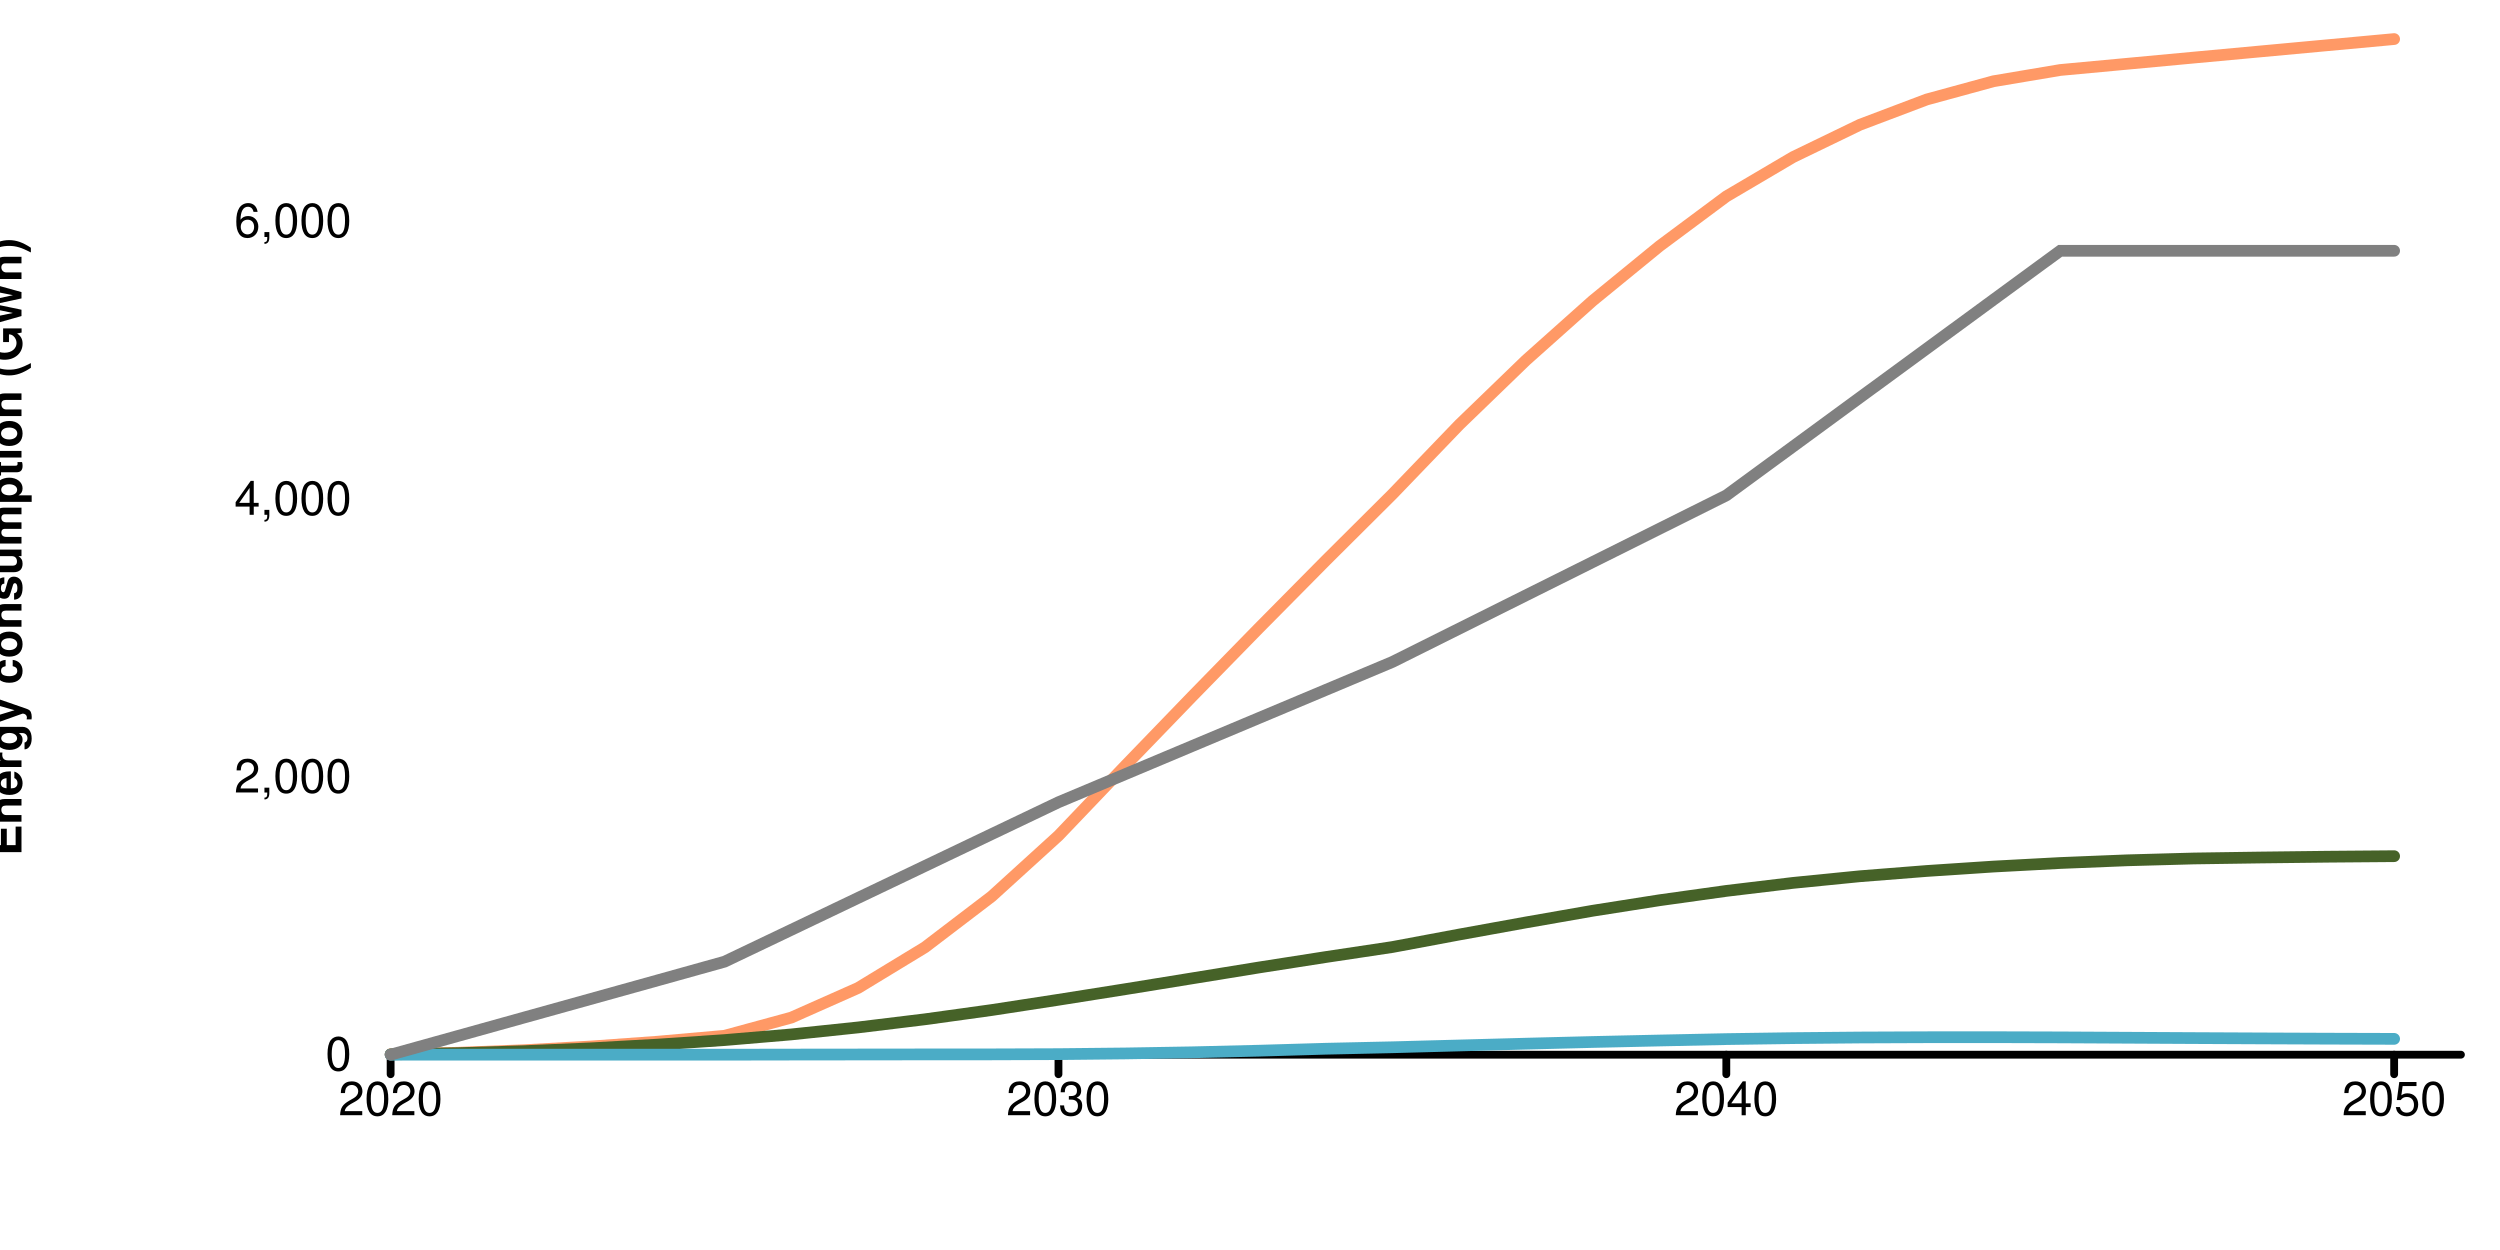
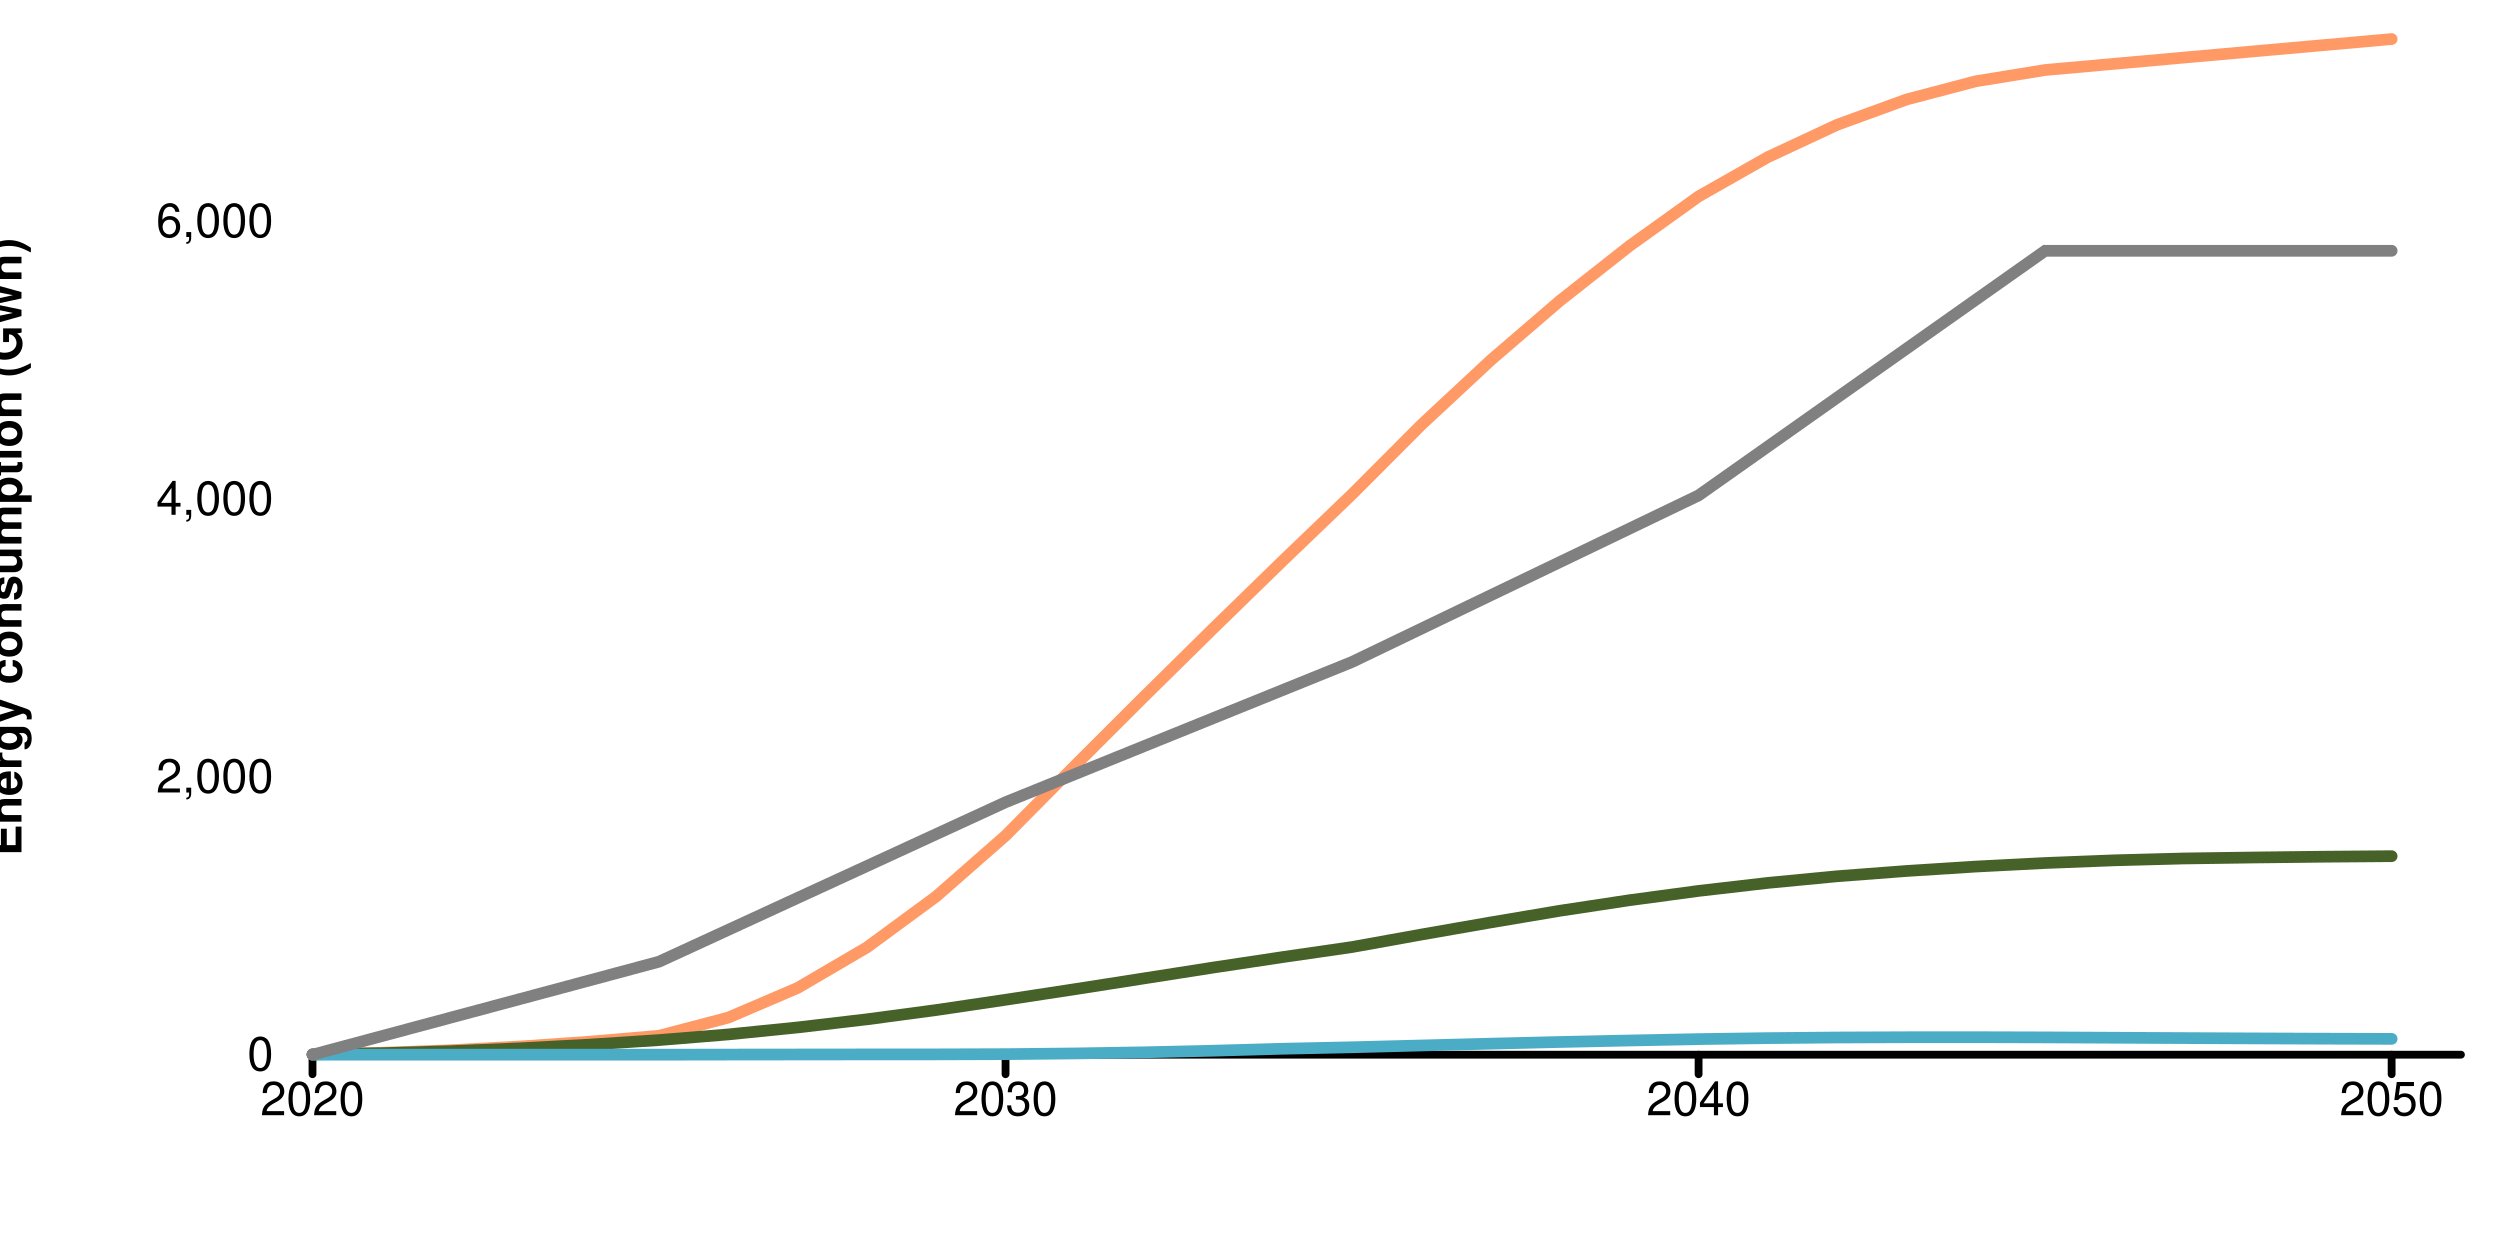
<svg xmlns="http://www.w3.org/2000/svg" width="640" height="320" viewBox="0 0 640 320" style="overflow:display" preserveAspectRatio="xMinYMin meet" overflow="visible">
  <defs>
    <style>
	.data-series path.line { fill-opacity: 0; }
	.data-series path.line.dotted { stroke-dasharray: 12 20 }
	.data-series circle { display: none; }
	.data-series:hover path.line, .data-series.on path.line { stroke-width: 5; }
	.data-series:hover circle, .data-series.on circle { display: inline; }
	.data-series circle:hover, .data-series circle.on { r: 6px!important; fill: black; }
	.grid { font-family: "Helvetica Neue",Helvetica,Arial,"Lucida Grande",sans-serif; }
	.grid line { stroke: rgb(0,0,0); stroke-width: 2; stroke-linecap: round; }
	.grid.grid-x text { text-anchor: middle; dominant-baseline: hanging; transform: translateY(10px); }
	.grid.grid-y text { text-anchor: end; dominant-baseline: middle; transform: translateX(-10px); }
	</style>
  </defs>
  <g class="grid grid-y">
-     <line x1="100" y1="270" x2="630" y2="270" data-left="100" />
-     <text x="100" y="270" text-anchor="end">0</text>
-     <text x="100" y="198.886" text-anchor="end">2,000</text>
-     <text x="100" y="127.771" text-anchor="end">4,000</text>
-     <text x="100" y="56.657" text-anchor="end">6,000</text>
+     <line x1="80" y1="270" x2="630" y2="270" data-left="80" />
+     <text x="80" y="270" text-anchor="end">0</text>
+     <text x="80" y="198.886" text-anchor="end">2,000</text>
+     <text x="80" y="127.771" text-anchor="end">4,000</text>
+     <text x="80" y="56.657" text-anchor="end">6,000</text>
    <text style="text-anchor:middle;dominant-baseline:hanging;font-weight:bold;transform: translateY(140px) rotate(-90deg);">Energy consumption (GWh)</text>
  </g>
  <g class="grid grid-x">
-     <line class="tick" x1="100" y1="270" x2="100" y2="275" />
-     <text x="100" y="270" text-anchor="middle">2020</text>
-     <line class="tick" x1="270.968" y1="270" x2="270.968" y2="275" />
-     <text x="270.968" y="270" text-anchor="middle">2030</text>
-     <line class="tick" x1="441.935" y1="270" x2="441.935" y2="275" />
-     <text x="441.935" y="270" text-anchor="middle">2040</text>
-     <line class="tick" x1="612.903" y1="270" x2="612.903" y2="275" />
-     <text x="612.903" y="270" text-anchor="middle">2050</text>
+     <line class="tick" x1="80" y1="270" x2="80" y2="275" />
+     <text x="80" y="270" text-anchor="middle">2020</text>
+     <line class="tick" x1="257.419" y1="270" x2="257.419" y2="275" />
+     <text x="257.419" y="270" text-anchor="middle">2030</text>
+     <line class="tick" x1="434.839" y1="270" x2="434.839" y2="275" />
+     <text x="434.839" y="270" text-anchor="middle">2040</text>
+     <line class="tick" x1="612.258" y1="270" x2="612.258" y2="275" />
+     <text x="612.258" y="270" text-anchor="middle">2050</text>
    <text style="text-anchor:middle;dominant-baseline:hanging;font-weight:bold;transform: translateY(140px) rotate(-90deg);" />
  </g>
  <g data-scenario="electric-hgvs" class="data-series">
-     <path d="M 100.00,269.90L 117.10,269.51L 134.19,268.85L 151.29,267.90L 168.39,266.67L 185.48,265.16L 202.58,260.50L 219.68,252.91L 236.77,242.52L 253.87,229.48L 270.97,213.93L 288.06,196.03L 305.16,178.32L 322.26,160.82L 339.35,143.55L 356.45,126.53L 373.55,108.75L 390.65,92.23L 407.74,76.98L 424.84,63.00L 441.94,50.28L 459.03,40.21L 476.13,31.94L 493.23,25.47L 510.32,20.80L 527.42,17.92L 544.52,16.33L 561.61,14.74L 578.71,13.16L 595.81,11.58L 612.90,10.00" id="Electric HGVs" class="line" stroke="#FF9966" stroke-width="3" stroke-linecap="round" />
-     <circle cx="100.00" cy="269.90" data-y="2.893" data-x="2020" r="4" fill="#FF9966" />
-     <circle cx="117.10" cy="269.51" data-y="13.697" data-x="2021" r="4" fill="#FF9966" />
-     <circle cx="134.19" cy="268.85" data-y="32.413" data-x="2022" r="4" fill="#FF9966" />
-     <circle cx="151.29" cy="267.90" data-y="59.040" data-x="2023" r="4" fill="#FF9966" />
-     <circle cx="168.39" cy="266.67" data-y="93.579" data-x="2024" r="4" fill="#FF9966" />
-     <circle cx="185.48" cy="265.16" data-y="136.029" data-x="2025" r="4" fill="#FF9966" />
-     <circle cx="202.58" cy="260.50" data-y="267.186" data-x="2026" r="4" fill="#FF9966" />
-     <circle cx="219.68" cy="252.91" data-y="480.723" data-x="2027" r="4" fill="#FF9966" />
-     <circle cx="236.77" cy="242.52" data-y="772.769" data-x="2028" r="4" fill="#FF9966" />
-     <circle cx="253.87" cy="229.48" data-y="1139.449" data-x="2029" r="4" fill="#FF9966" />
-     <circle cx="270.97" cy="213.93" data-y="1576.890" data-x="2030" r="4" fill="#FF9966" />
-     <circle cx="288.06" cy="196.03" data-y="2080.393" data-x="2031" r="4" fill="#FF9966" />
-     <circle cx="305.16" cy="178.32" data-y="2578.449" data-x="2032" r="4" fill="#FF9966" />
-     <circle cx="322.26" cy="160.82" data-y="3070.554" data-x="2033" r="4" fill="#FF9966" />
-     <circle cx="339.35" cy="143.55" data-y="3556.201" data-x="2034" r="4" fill="#FF9966" />
-     <circle cx="356.45" cy="126.53" data-y="4034.880" data-x="2035" r="4" fill="#FF9966" />
-     <circle cx="373.55" cy="108.75" data-y="4534.961" data-x="2036" r="4" fill="#FF9966" />
-     <circle cx="390.65" cy="92.23" data-y="4999.469" data-x="2037" r="4" fill="#FF9966" />
-     <circle cx="407.74" cy="76.98" data-y="5428.380" data-x="2038" r="4" fill="#FF9966" />
-     <circle cx="424.84" cy="63.00" data-y="5821.676" data-x="2039" r="4" fill="#FF9966" />
-     <circle cx="441.94" cy="50.28" data-y="6179.334" data-x="2040" r="4" fill="#FF9966" />
-     <circle cx="459.03" cy="40.21" data-y="6462.546" data-x="2041" r="4" fill="#FF9966" />
-     <circle cx="476.13" cy="31.94" data-y="6695.143" data-x="2042" r="4" fill="#FF9966" />
-     <circle cx="493.23" cy="25.47" data-y="6877.137" data-x="2043" r="4" fill="#FF9966" />
-     <circle cx="510.32" cy="20.80" data-y="7008.539" data-x="2044" r="4" fill="#FF9966" />
-     <circle cx="527.42" cy="17.92" data-y="7089.361" data-x="2045" r="4" fill="#FF9966" />
-     <circle cx="544.52" cy="16.33" data-y="7134.140" data-x="2046" r="4" fill="#FF9966" />
-     <circle cx="561.61" cy="14.74" data-y="7178.809" data-x="2047" r="4" fill="#FF9966" />
-     <circle cx="578.71" cy="13.16" data-y="7223.370" data-x="2048" r="4" fill="#FF9966" />
-     <circle cx="595.81" cy="11.58" data-y="7267.822" data-x="2049" r="4" fill="#FF9966" />
-     <circle cx="612.90" cy="10.00" data-y="7312.166" data-x="2050" r="4" fill="#FF9966" />
+     <path d="M 80.00,269.90L 97.74,269.51L 115.48,268.85L 133.23,267.90L 150.97,266.67L 168.71,265.16L 186.45,260.50L 204.19,252.91L 221.94,242.52L 239.68,229.48L 257.42,213.93L 275.16,196.03L 292.90,178.32L 310.65,160.82L 328.39,143.55L 346.13,126.53L 363.87,108.75L 381.61,92.23L 399.35,76.98L 417.10,63.00L 434.84,50.28L 452.58,40.21L 470.32,31.94L 488.06,25.47L 505.81,20.80L 523.55,17.92L 541.29,16.33L 559.03,14.74L 576.77,13.16L 594.52,11.58L 612.26,10.00" id="Electric HGVs" class="line" stroke="#FF9966" stroke-width="3" stroke-linecap="round" />
+     <circle cx="80.00" cy="269.90" data-y="2.893" data-x="2020" r="4" fill="#FF9966" />
+     <circle cx="97.74" cy="269.51" data-y="13.697" data-x="2021" r="4" fill="#FF9966" />
+     <circle cx="115.48" cy="268.85" data-y="32.413" data-x="2022" r="4" fill="#FF9966" />
+     <circle cx="133.23" cy="267.90" data-y="59.040" data-x="2023" r="4" fill="#FF9966" />
+     <circle cx="150.97" cy="266.67" data-y="93.579" data-x="2024" r="4" fill="#FF9966" />
+     <circle cx="168.71" cy="265.16" data-y="136.029" data-x="2025" r="4" fill="#FF9966" />
+     <circle cx="186.45" cy="260.50" data-y="267.186" data-x="2026" r="4" fill="#FF9966" />
+     <circle cx="204.19" cy="252.91" data-y="480.723" data-x="2027" r="4" fill="#FF9966" />
+     <circle cx="221.94" cy="242.52" data-y="772.769" data-x="2028" r="4" fill="#FF9966" />
+     <circle cx="239.68" cy="229.48" data-y="1139.449" data-x="2029" r="4" fill="#FF9966" />
+     <circle cx="257.42" cy="213.93" data-y="1576.890" data-x="2030" r="4" fill="#FF9966" />
+     <circle cx="275.16" cy="196.03" data-y="2080.393" data-x="2031" r="4" fill="#FF9966" />
+     <circle cx="292.90" cy="178.32" data-y="2578.449" data-x="2032" r="4" fill="#FF9966" />
+     <circle cx="310.65" cy="160.82" data-y="3070.554" data-x="2033" r="4" fill="#FF9966" />
+     <circle cx="328.39" cy="143.55" data-y="3556.201" data-x="2034" r="4" fill="#FF9966" />
+     <circle cx="346.13" cy="126.53" data-y="4034.880" data-x="2035" r="4" fill="#FF9966" />
+     <circle cx="363.87" cy="108.75" data-y="4534.961" data-x="2036" r="4" fill="#FF9966" />
+     <circle cx="381.61" cy="92.23" data-y="4999.469" data-x="2037" r="4" fill="#FF9966" />
+     <circle cx="399.35" cy="76.98" data-y="5428.380" data-x="2038" r="4" fill="#FF9966" />
+     <circle cx="417.10" cy="63.00" data-y="5821.676" data-x="2039" r="4" fill="#FF9966" />
+     <circle cx="434.84" cy="50.28" data-y="6179.334" data-x="2040" r="4" fill="#FF9966" />
+     <circle cx="452.58" cy="40.21" data-y="6462.546" data-x="2041" r="4" fill="#FF9966" />
+     <circle cx="470.32" cy="31.94" data-y="6695.143" data-x="2042" r="4" fill="#FF9966" />
+     <circle cx="488.06" cy="25.47" data-y="6877.137" data-x="2043" r="4" fill="#FF9966" />
+     <circle cx="505.81" cy="20.80" data-y="7008.539" data-x="2044" r="4" fill="#FF9966" />
+     <circle cx="523.55" cy="17.92" data-y="7089.361" data-x="2045" r="4" fill="#FF9966" />
+     <circle cx="541.29" cy="16.33" data-y="7134.140" data-x="2046" r="4" fill="#FF9966" />
+     <circle cx="559.03" cy="14.74" data-y="7178.809" data-x="2047" r="4" fill="#FF9966" />
+     <circle cx="576.77" cy="13.16" data-y="7223.370" data-x="2048" r="4" fill="#FF9966" />
+     <circle cx="594.52" cy="11.58" data-y="7267.822" data-x="2049" r="4" fill="#FF9966" />
+     <circle cx="612.26" cy="10.00" data-y="7312.166" data-x="2050" r="4" fill="#FF9966" />
  </g>
  <g data-scenario="electric-buses" class="data-series">
-     <path d="M 100.00,269.92L 117.10,269.62L 134.19,269.10L 151.29,268.37L 168.39,267.42L 185.48,266.26L 202.58,264.81L 219.68,263.02L 236.77,260.94L 253.87,258.57L 270.97,255.94L 288.06,253.23L 305.16,250.46L 322.26,247.68L 339.35,245.01L 356.45,242.44L 373.55,239.24L 390.65,236.14L 407.74,233.15L 424.84,230.46L 441.94,228.07L 459.03,226.02L 476.13,224.32L 493.23,222.97L 510.32,221.84L 527.42,220.93L 544.52,220.24L 561.61,219.77L 578.71,219.52L 595.81,219.32L 612.90,219.18" id="Electric Buses" class="line" stroke="#466228" stroke-width="3" stroke-linecap="round" />
-     <circle cx="100.00" cy="269.92" data-y="2.314" data-x="2020" r="4" fill="#466228" />
-     <circle cx="117.10" cy="269.62" data-y="10.722" data-x="2021" r="4" fill="#466228" />
-     <circle cx="134.19" cy="269.10" data-y="25.222" data-x="2022" r="4" fill="#466228" />
-     <circle cx="151.29" cy="268.37" data-y="45.816" data-x="2023" r="4" fill="#466228" />
-     <circle cx="168.39" cy="267.42" data-y="72.503" data-x="2024" r="4" fill="#466228" />
-     <circle cx="185.48" cy="266.26" data-y="105.282" data-x="2025" r="4" fill="#466228" />
-     <circle cx="202.58" cy="264.81" data-y="146.062" data-x="2026" r="4" fill="#466228" />
-     <circle cx="219.68" cy="263.02" data-y="196.190" data-x="2027" r="4" fill="#466228" />
-     <circle cx="236.77" cy="260.94" data-y="254.938" data-x="2028" r="4" fill="#466228" />
-     <circle cx="253.87" cy="258.57" data-y="321.578" data-x="2029" r="4" fill="#466228" />
-     <circle cx="270.97" cy="255.94" data-y="395.380" data-x="2030" r="4" fill="#466228" />
-     <circle cx="288.06" cy="253.23" data-y="471.506" data-x="2031" r="4" fill="#466228" />
-     <circle cx="305.16" cy="250.46" data-y="549.648" data-x="2032" r="4" fill="#466228" />
-     <circle cx="322.26" cy="247.68" data-y="627.745" data-x="2033" r="4" fill="#466228" />
-     <circle cx="339.35" cy="245.01" data-y="702.853" data-x="2034" r="4" fill="#466228" />
-     <circle cx="356.45" cy="242.44" data-y="775.183" data-x="2035" r="4" fill="#466228" />
-     <circle cx="373.55" cy="239.24" data-y="865.180" data-x="2036" r="4" fill="#466228" />
-     <circle cx="390.65" cy="236.14" data-y="952.213" data-x="2037" r="4" fill="#466228" />
-     <circle cx="407.74" cy="233.15" data-y="1036.278" data-x="2038" r="4" fill="#466228" />
-     <circle cx="424.84" cy="230.46" data-y="1111.978" data-x="2039" r="4" fill="#466228" />
-     <circle cx="441.94" cy="228.07" data-y="1179.307" data-x="2040" r="4" fill="#466228" />
-     <circle cx="459.03" cy="226.02" data-y="1236.877" data-x="2041" r="4" fill="#466228" />
-     <circle cx="476.13" cy="224.32" data-y="1284.685" data-x="2042" r="4" fill="#466228" />
-     <circle cx="493.23" cy="222.97" data-y="1322.730" data-x="2043" r="4" fill="#466228" />
-     <circle cx="510.32" cy="221.84" data-y="1354.557" data-x="2044" r="4" fill="#466228" />
-     <circle cx="527.42" cy="220.93" data-y="1380.163" data-x="2045" r="4" fill="#466228" />
-     <circle cx="544.52" cy="220.24" data-y="1399.572" data-x="2046" r="4" fill="#466228" />
-     <circle cx="561.61" cy="219.77" data-y="1412.742" data-x="2047" r="4" fill="#466228" />
-     <circle cx="578.71" cy="219.52" data-y="1419.668" data-x="2048" r="4" fill="#466228" />
-     <circle cx="595.81" cy="219.32" data-y="1425.194" data-x="2049" r="4" fill="#466228" />
-     <circle cx="612.90" cy="219.18" data-y="1429.327" data-x="2050" r="4" fill="#466228" />
+     <path d="M 80.00,269.92L 97.74,269.62L 115.48,269.10L 133.23,268.37L 150.97,267.42L 168.71,266.26L 186.45,264.81L 204.19,263.02L 221.94,260.94L 239.68,258.57L 257.42,255.94L 275.16,253.23L 292.90,250.46L 310.65,247.68L 328.39,245.01L 346.13,242.44L 363.87,239.24L 381.61,236.14L 399.35,233.15L 417.10,230.46L 434.84,228.07L 452.58,226.02L 470.32,224.32L 488.06,222.97L 505.81,221.84L 523.55,220.93L 541.29,220.24L 559.03,219.77L 576.77,219.52L 594.52,219.32L 612.26,219.18" id="Electric Buses" class="line" stroke="#466228" stroke-width="3" stroke-linecap="round" />
+     <circle cx="80.00" cy="269.92" data-y="2.314" data-x="2020" r="4" fill="#466228" />
+     <circle cx="97.74" cy="269.62" data-y="10.722" data-x="2021" r="4" fill="#466228" />
+     <circle cx="115.48" cy="269.10" data-y="25.222" data-x="2022" r="4" fill="#466228" />
+     <circle cx="133.23" cy="268.37" data-y="45.816" data-x="2023" r="4" fill="#466228" />
+     <circle cx="150.97" cy="267.42" data-y="72.503" data-x="2024" r="4" fill="#466228" />
+     <circle cx="168.71" cy="266.26" data-y="105.282" data-x="2025" r="4" fill="#466228" />
+     <circle cx="186.45" cy="264.81" data-y="146.062" data-x="2026" r="4" fill="#466228" />
+     <circle cx="204.19" cy="263.02" data-y="196.190" data-x="2027" r="4" fill="#466228" />
+     <circle cx="221.94" cy="260.94" data-y="254.938" data-x="2028" r="4" fill="#466228" />
+     <circle cx="239.68" cy="258.57" data-y="321.578" data-x="2029" r="4" fill="#466228" />
+     <circle cx="257.42" cy="255.94" data-y="395.380" data-x="2030" r="4" fill="#466228" />
+     <circle cx="275.16" cy="253.23" data-y="471.506" data-x="2031" r="4" fill="#466228" />
+     <circle cx="292.90" cy="250.46" data-y="549.648" data-x="2032" r="4" fill="#466228" />
+     <circle cx="310.65" cy="247.68" data-y="627.745" data-x="2033" r="4" fill="#466228" />
+     <circle cx="328.39" cy="245.01" data-y="702.853" data-x="2034" r="4" fill="#466228" />
+     <circle cx="346.13" cy="242.44" data-y="775.183" data-x="2035" r="4" fill="#466228" />
+     <circle cx="363.87" cy="239.24" data-y="865.180" data-x="2036" r="4" fill="#466228" />
+     <circle cx="381.61" cy="236.14" data-y="952.213" data-x="2037" r="4" fill="#466228" />
+     <circle cx="399.35" cy="233.15" data-y="1036.278" data-x="2038" r="4" fill="#466228" />
+     <circle cx="417.10" cy="230.46" data-y="1111.978" data-x="2039" r="4" fill="#466228" />
+     <circle cx="434.84" cy="228.07" data-y="1179.307" data-x="2040" r="4" fill="#466228" />
+     <circle cx="452.58" cy="226.02" data-y="1236.877" data-x="2041" r="4" fill="#466228" />
+     <circle cx="470.32" cy="224.32" data-y="1284.685" data-x="2042" r="4" fill="#466228" />
+     <circle cx="488.06" cy="222.97" data-y="1322.730" data-x="2043" r="4" fill="#466228" />
+     <circle cx="505.81" cy="221.84" data-y="1354.557" data-x="2044" r="4" fill="#466228" />
+     <circle cx="523.55" cy="220.93" data-y="1380.163" data-x="2045" r="4" fill="#466228" />
+     <circle cx="541.29" cy="220.24" data-y="1399.572" data-x="2046" r="4" fill="#466228" />
+     <circle cx="559.03" cy="219.77" data-y="1412.742" data-x="2047" r="4" fill="#466228" />
+     <circle cx="576.77" cy="219.52" data-y="1419.668" data-x="2048" r="4" fill="#466228" />
+     <circle cx="594.52" cy="219.32" data-y="1425.194" data-x="2049" r="4" fill="#466228" />
+     <circle cx="612.26" cy="219.18" data-y="1429.327" data-x="2050" r="4" fill="#466228" />
  </g>
  <g data-scenario="electrolysers" class="data-series">
-     <path d="M 100.00,270.00L 117.10,270.00L 134.19,270.00L 151.29,270.00L 168.39,270.00L 185.48,270.00L 202.58,269.97L 219.68,269.95L 236.77,269.93L 253.87,269.92L 270.97,269.86L 288.06,269.68L 305.16,269.39L 322.26,268.98L 339.35,268.48L 356.45,268.10L 373.55,267.64L 390.65,267.18L 407.74,266.75L 424.84,266.37L 441.94,266.01L 459.03,265.76L 476.13,265.60L 493.23,265.53L 510.32,265.52L 527.42,265.57L 544.52,265.66L 561.61,265.75L 578.71,265.83L 595.81,265.90L 612.90,265.95" id="Electrolysers" class="line" stroke="#4BACC6" stroke-width="3" stroke-linecap="round" />
-     <circle cx="100.00" cy="270.00" data-y="0.000" data-x="2020" r="4" fill="#4BACC6" />
-     <circle cx="117.10" cy="270.00" data-y="0.000" data-x="2021" r="4" fill="#4BACC6" />
-     <circle cx="134.19" cy="270.00" data-y="0.000" data-x="2022" r="4" fill="#4BACC6" />
-     <circle cx="151.29" cy="270.00" data-y="0.000" data-x="2023" r="4" fill="#4BACC6" />
-     <circle cx="168.39" cy="270.00" data-y="0.000" data-x="2024" r="4" fill="#4BACC6" />
-     <circle cx="185.48" cy="270.00" data-y="0.000" data-x="2025" r="4" fill="#4BACC6" />
-     <circle cx="202.58" cy="269.97" data-y="0.824" data-x="2026" r="4" fill="#4BACC6" />
-     <circle cx="219.68" cy="269.95" data-y="1.517" data-x="2027" r="4" fill="#4BACC6" />
-     <circle cx="236.77" cy="269.93" data-y="1.988" data-x="2028" r="4" fill="#4BACC6" />
-     <circle cx="253.87" cy="269.92" data-y="2.295" data-x="2029" r="4" fill="#4BACC6" />
-     <circle cx="270.97" cy="269.86" data-y="3.990" data-x="2030" r="4" fill="#4BACC6" />
-     <circle cx="288.06" cy="269.68" data-y="8.942" data-x="2031" r="4" fill="#4BACC6" />
-     <circle cx="305.16" cy="269.39" data-y="17.293" data-x="2032" r="4" fill="#4BACC6" />
-     <circle cx="322.26" cy="268.98" data-y="28.744" data-x="2033" r="4" fill="#4BACC6" />
-     <circle cx="339.35" cy="268.48" data-y="42.883" data-x="2034" r="4" fill="#4BACC6" />
-     <circle cx="356.45" cy="268.10" data-y="53.371" data-x="2035" r="4" fill="#4BACC6" />
-     <circle cx="373.55" cy="267.64" data-y="66.407" data-x="2036" r="4" fill="#4BACC6" />
-     <circle cx="390.65" cy="267.18" data-y="79.383" data-x="2037" r="4" fill="#4BACC6" />
-     <circle cx="407.74" cy="266.75" data-y="91.311" data-x="2038" r="4" fill="#4BACC6" />
-     <circle cx="424.84" cy="266.37" data-y="101.981" data-x="2039" r="4" fill="#4BACC6" />
-     <circle cx="441.94" cy="266.01" data-y="112.089" data-x="2040" r="4" fill="#4BACC6" />
-     <circle cx="459.03" cy="265.76" data-y="119.343" data-x="2041" r="4" fill="#4BACC6" />
-     <circle cx="476.13" cy="265.60" data-y="123.680" data-x="2042" r="4" fill="#4BACC6" />
-     <circle cx="493.23" cy="265.53" data-y="125.704" data-x="2043" r="4" fill="#4BACC6" />
-     <circle cx="510.32" cy="265.52" data-y="125.880" data-x="2044" r="4" fill="#4BACC6" />
-     <circle cx="527.42" cy="265.57" data-y="124.708" data-x="2045" r="4" fill="#4BACC6" />
-     <circle cx="544.52" cy="265.66" data-y="122.145" data-x="2046" r="4" fill="#4BACC6" />
-     <circle cx="561.61" cy="265.75" data-y="119.620" data-x="2047" r="4" fill="#4BACC6" />
-     <circle cx="578.71" cy="265.83" data-y="117.198" data-x="2048" r="4" fill="#4BACC6" />
-     <circle cx="595.81" cy="265.90" data-y="115.242" data-x="2049" r="4" fill="#4BACC6" />
-     <circle cx="612.90" cy="265.95" data-y="113.838" data-x="2050" r="4" fill="#4BACC6" />
+     <path d="M 80.00,270.00L 97.74,270.00L 115.48,270.00L 133.23,270.00L 150.97,270.00L 168.71,270.00L 186.45,269.97L 204.19,269.95L 221.94,269.93L 239.68,269.92L 257.42,269.86L 275.16,269.68L 292.90,269.39L 310.65,268.98L 328.39,268.48L 346.13,268.10L 363.87,267.64L 381.61,267.18L 399.35,266.75L 417.10,266.37L 434.84,266.01L 452.58,265.76L 470.32,265.60L 488.06,265.53L 505.81,265.52L 523.55,265.57L 541.29,265.66L 559.03,265.75L 576.77,265.83L 594.52,265.90L 612.26,265.95" id="Electrolysers" class="line" stroke="#4BACC6" stroke-width="3" stroke-linecap="round" />
+     <circle cx="80.00" cy="270.00" data-y="0.000" data-x="2020" r="4" fill="#4BACC6" />
+     <circle cx="97.74" cy="270.00" data-y="0.000" data-x="2021" r="4" fill="#4BACC6" />
+     <circle cx="115.48" cy="270.00" data-y="0.000" data-x="2022" r="4" fill="#4BACC6" />
+     <circle cx="133.23" cy="270.00" data-y="0.000" data-x="2023" r="4" fill="#4BACC6" />
+     <circle cx="150.97" cy="270.00" data-y="0.000" data-x="2024" r="4" fill="#4BACC6" />
+     <circle cx="168.71" cy="270.00" data-y="0.000" data-x="2025" r="4" fill="#4BACC6" />
+     <circle cx="186.45" cy="269.97" data-y="0.824" data-x="2026" r="4" fill="#4BACC6" />
+     <circle cx="204.19" cy="269.95" data-y="1.517" data-x="2027" r="4" fill="#4BACC6" />
+     <circle cx="221.94" cy="269.93" data-y="1.988" data-x="2028" r="4" fill="#4BACC6" />
+     <circle cx="239.68" cy="269.92" data-y="2.295" data-x="2029" r="4" fill="#4BACC6" />
+     <circle cx="257.42" cy="269.86" data-y="3.990" data-x="2030" r="4" fill="#4BACC6" />
+     <circle cx="275.16" cy="269.68" data-y="8.942" data-x="2031" r="4" fill="#4BACC6" />
+     <circle cx="292.90" cy="269.39" data-y="17.293" data-x="2032" r="4" fill="#4BACC6" />
+     <circle cx="310.65" cy="268.98" data-y="28.744" data-x="2033" r="4" fill="#4BACC6" />
+     <circle cx="328.39" cy="268.48" data-y="42.883" data-x="2034" r="4" fill="#4BACC6" />
+     <circle cx="346.13" cy="268.10" data-y="53.371" data-x="2035" r="4" fill="#4BACC6" />
+     <circle cx="363.87" cy="267.64" data-y="66.407" data-x="2036" r="4" fill="#4BACC6" />
+     <circle cx="381.61" cy="267.18" data-y="79.383" data-x="2037" r="4" fill="#4BACC6" />
+     <circle cx="399.35" cy="266.75" data-y="91.311" data-x="2038" r="4" fill="#4BACC6" />
+     <circle cx="417.10" cy="266.37" data-y="101.981" data-x="2039" r="4" fill="#4BACC6" />
+     <circle cx="434.84" cy="266.01" data-y="112.089" data-x="2040" r="4" fill="#4BACC6" />
+     <circle cx="452.58" cy="265.76" data-y="119.343" data-x="2041" r="4" fill="#4BACC6" />
+     <circle cx="470.32" cy="265.60" data-y="123.680" data-x="2042" r="4" fill="#4BACC6" />
+     <circle cx="488.06" cy="265.53" data-y="125.704" data-x="2043" r="4" fill="#4BACC6" />
+     <circle cx="505.81" cy="265.52" data-y="125.880" data-x="2044" r="4" fill="#4BACC6" />
+     <circle cx="523.55" cy="265.57" data-y="124.708" data-x="2045" r="4" fill="#4BACC6" />
+     <circle cx="541.29" cy="265.66" data-y="122.145" data-x="2046" r="4" fill="#4BACC6" />
+     <circle cx="559.03" cy="265.75" data-y="119.620" data-x="2047" r="4" fill="#4BACC6" />
+     <circle cx="576.77" cy="265.83" data-y="117.198" data-x="2048" r="4" fill="#4BACC6" />
+     <circle cx="594.52" cy="265.90" data-y="115.242" data-x="2049" r="4" fill="#4BACC6" />
+     <circle cx="612.26" cy="265.95" data-y="113.838" data-x="2050" r="4" fill="#4BACC6" />
  </g>
  <g data-scenario="large-industry-fuel-switching" class="data-series">
-     <path d="M 100.00,270.00L 117.10,265.24L 134.19,260.48L 151.29,255.72L 168.39,250.96L 185.48,246.19L 202.58,238.03L 219.68,229.86L 236.77,221.70L 253.87,213.53L 270.97,205.37L 288.06,198.19L 305.16,191.00L 322.26,183.82L 339.35,176.64L 356.45,169.46L 373.55,160.93L 390.65,152.40L 407.74,143.88L 424.84,135.35L 441.94,126.82L 459.03,114.30L 476.13,101.77L 493.23,89.25L 510.32,76.72L 527.42,64.20L 544.52,64.20L 561.61,64.20L 578.71,64.20L 595.81,64.20L 612.90,64.20" id="Large industry Fuel Switching" class="line" stroke="#808080" stroke-width="3" stroke-linecap="round" />
-     <circle cx="100.00" cy="270.00" data-y="0.000" data-x="2020" r="4" fill="#808080" />
-     <circle cx="117.10" cy="265.24" data-y="133.898" data-x="2021" r="4" fill="#808080" />
-     <circle cx="134.19" cy="260.48" data-y="267.795" data-x="2022" r="4" fill="#808080" />
-     <circle cx="151.29" cy="255.72" data-y="401.693" data-x="2023" r="4" fill="#808080" />
-     <circle cx="168.39" cy="250.96" data-y="535.590" data-x="2024" r="4" fill="#808080" />
-     <circle cx="185.48" cy="246.19" data-y="669.488" data-x="2025" r="4" fill="#808080" />
-     <circle cx="202.58" cy="238.03" data-y="899.128" data-x="2026" r="4" fill="#808080" />
-     <circle cx="219.68" cy="229.86" data-y="1128.768" data-x="2027" r="4" fill="#808080" />
-     <circle cx="236.77" cy="221.70" data-y="1358.408" data-x="2028" r="4" fill="#808080" />
-     <circle cx="253.87" cy="213.53" data-y="1588.048" data-x="2029" r="4" fill="#808080" />
-     <circle cx="270.97" cy="205.37" data-y="1817.689" data-x="2030" r="4" fill="#808080" />
-     <circle cx="288.06" cy="198.19" data-y="2019.662" data-x="2031" r="4" fill="#808080" />
-     <circle cx="305.16" cy="191.00" data-y="2221.636" data-x="2032" r="4" fill="#808080" />
-     <circle cx="322.26" cy="183.82" data-y="2423.609" data-x="2033" r="4" fill="#808080" />
-     <circle cx="339.35" cy="176.64" data-y="2625.582" data-x="2034" r="4" fill="#808080" />
-     <circle cx="356.45" cy="169.46" data-y="2827.556" data-x="2035" r="4" fill="#808080" />
-     <circle cx="373.55" cy="160.93" data-y="3067.390" data-x="2036" r="4" fill="#808080" />
-     <circle cx="390.65" cy="152.40" data-y="3307.225" data-x="2037" r="4" fill="#808080" />
-     <circle cx="407.74" cy="143.88" data-y="3547.060" data-x="2038" r="4" fill="#808080" />
-     <circle cx="424.84" cy="135.35" data-y="3786.894" data-x="2039" r="4" fill="#808080" />
-     <circle cx="441.94" cy="126.82" data-y="4026.729" data-x="2040" r="4" fill="#808080" />
-     <circle cx="459.03" cy="114.30" data-y="4378.965" data-x="2041" r="4" fill="#808080" />
-     <circle cx="476.13" cy="101.77" data-y="4731.201" data-x="2042" r="4" fill="#808080" />
-     <circle cx="493.23" cy="89.25" data-y="5083.437" data-x="2043" r="4" fill="#808080" />
-     <circle cx="510.32" cy="76.72" data-y="5435.672" data-x="2044" r="4" fill="#808080" />
-     <circle cx="527.42" cy="64.20" data-y="5787.908" data-x="2045" r="4" fill="#808080" />
-     <circle cx="544.52" cy="64.20" data-y="5787.908" data-x="2046" r="4" fill="#808080" />
-     <circle cx="561.61" cy="64.20" data-y="5787.908" data-x="2047" r="4" fill="#808080" />
-     <circle cx="578.71" cy="64.20" data-y="5787.908" data-x="2048" r="4" fill="#808080" />
-     <circle cx="595.81" cy="64.20" data-y="5787.908" data-x="2049" r="4" fill="#808080" />
-     <circle cx="612.90" cy="64.20" data-y="5787.908" data-x="2050" r="4" fill="#808080" />
+     <path d="M 80.00,270.00L 97.74,265.24L 115.48,260.48L 133.23,255.72L 150.97,250.96L 168.71,246.19L 186.45,238.03L 204.19,229.86L 221.94,221.70L 239.68,213.53L 257.42,205.37L 275.16,198.19L 292.90,191.00L 310.65,183.82L 328.39,176.64L 346.13,169.46L 363.87,160.93L 381.61,152.40L 399.35,143.88L 417.10,135.35L 434.84,126.82L 452.58,114.30L 470.32,101.77L 488.06,89.25L 505.81,76.72L 523.55,64.20L 541.29,64.20L 559.03,64.20L 576.77,64.20L 594.52,64.20L 612.26,64.20" id="Large industry Fuel Switching" class="line" stroke="#808080" stroke-width="3" stroke-linecap="round" />
+     <circle cx="80.00" cy="270.00" data-y="0.000" data-x="2020" r="4" fill="#808080" />
+     <circle cx="97.74" cy="265.24" data-y="133.898" data-x="2021" r="4" fill="#808080" />
+     <circle cx="115.48" cy="260.48" data-y="267.795" data-x="2022" r="4" fill="#808080" />
+     <circle cx="133.23" cy="255.72" data-y="401.693" data-x="2023" r="4" fill="#808080" />
+     <circle cx="150.97" cy="250.96" data-y="535.590" data-x="2024" r="4" fill="#808080" />
+     <circle cx="168.71" cy="246.19" data-y="669.488" data-x="2025" r="4" fill="#808080" />
+     <circle cx="186.45" cy="238.03" data-y="899.128" data-x="2026" r="4" fill="#808080" />
+     <circle cx="204.19" cy="229.86" data-y="1128.768" data-x="2027" r="4" fill="#808080" />
+     <circle cx="221.94" cy="221.70" data-y="1358.408" data-x="2028" r="4" fill="#808080" />
+     <circle cx="239.68" cy="213.53" data-y="1588.048" data-x="2029" r="4" fill="#808080" />
+     <circle cx="257.42" cy="205.37" data-y="1817.689" data-x="2030" r="4" fill="#808080" />
+     <circle cx="275.16" cy="198.19" data-y="2019.662" data-x="2031" r="4" fill="#808080" />
+     <circle cx="292.90" cy="191.00" data-y="2221.636" data-x="2032" r="4" fill="#808080" />
+     <circle cx="310.65" cy="183.82" data-y="2423.609" data-x="2033" r="4" fill="#808080" />
+     <circle cx="328.39" cy="176.64" data-y="2625.582" data-x="2034" r="4" fill="#808080" />
+     <circle cx="346.13" cy="169.46" data-y="2827.556" data-x="2035" r="4" fill="#808080" />
+     <circle cx="363.87" cy="160.93" data-y="3067.390" data-x="2036" r="4" fill="#808080" />
+     <circle cx="381.61" cy="152.40" data-y="3307.225" data-x="2037" r="4" fill="#808080" />
+     <circle cx="399.35" cy="143.88" data-y="3547.060" data-x="2038" r="4" fill="#808080" />
+     <circle cx="417.10" cy="135.35" data-y="3786.894" data-x="2039" r="4" fill="#808080" />
+     <circle cx="434.84" cy="126.82" data-y="4026.729" data-x="2040" r="4" fill="#808080" />
+     <circle cx="452.58" cy="114.30" data-y="4378.965" data-x="2041" r="4" fill="#808080" />
+     <circle cx="470.32" cy="101.77" data-y="4731.201" data-x="2042" r="4" fill="#808080" />
+     <circle cx="488.06" cy="89.25" data-y="5083.437" data-x="2043" r="4" fill="#808080" />
+     <circle cx="505.81" cy="76.72" data-y="5435.672" data-x="2044" r="4" fill="#808080" />
+     <circle cx="523.55" cy="64.20" data-y="5787.908" data-x="2045" r="4" fill="#808080" />
+     <circle cx="541.29" cy="64.20" data-y="5787.908" data-x="2046" r="4" fill="#808080" />
+     <circle cx="559.03" cy="64.20" data-y="5787.908" data-x="2047" r="4" fill="#808080" />
+     <circle cx="576.77" cy="64.20" data-y="5787.908" data-x="2048" r="4" fill="#808080" />
+     <circle cx="594.52" cy="64.20" data-y="5787.908" data-x="2049" r="4" fill="#808080" />
+     <circle cx="612.26" cy="64.20" data-y="5787.908" data-x="2050" r="4" fill="#808080" />
  </g>
</svg>
